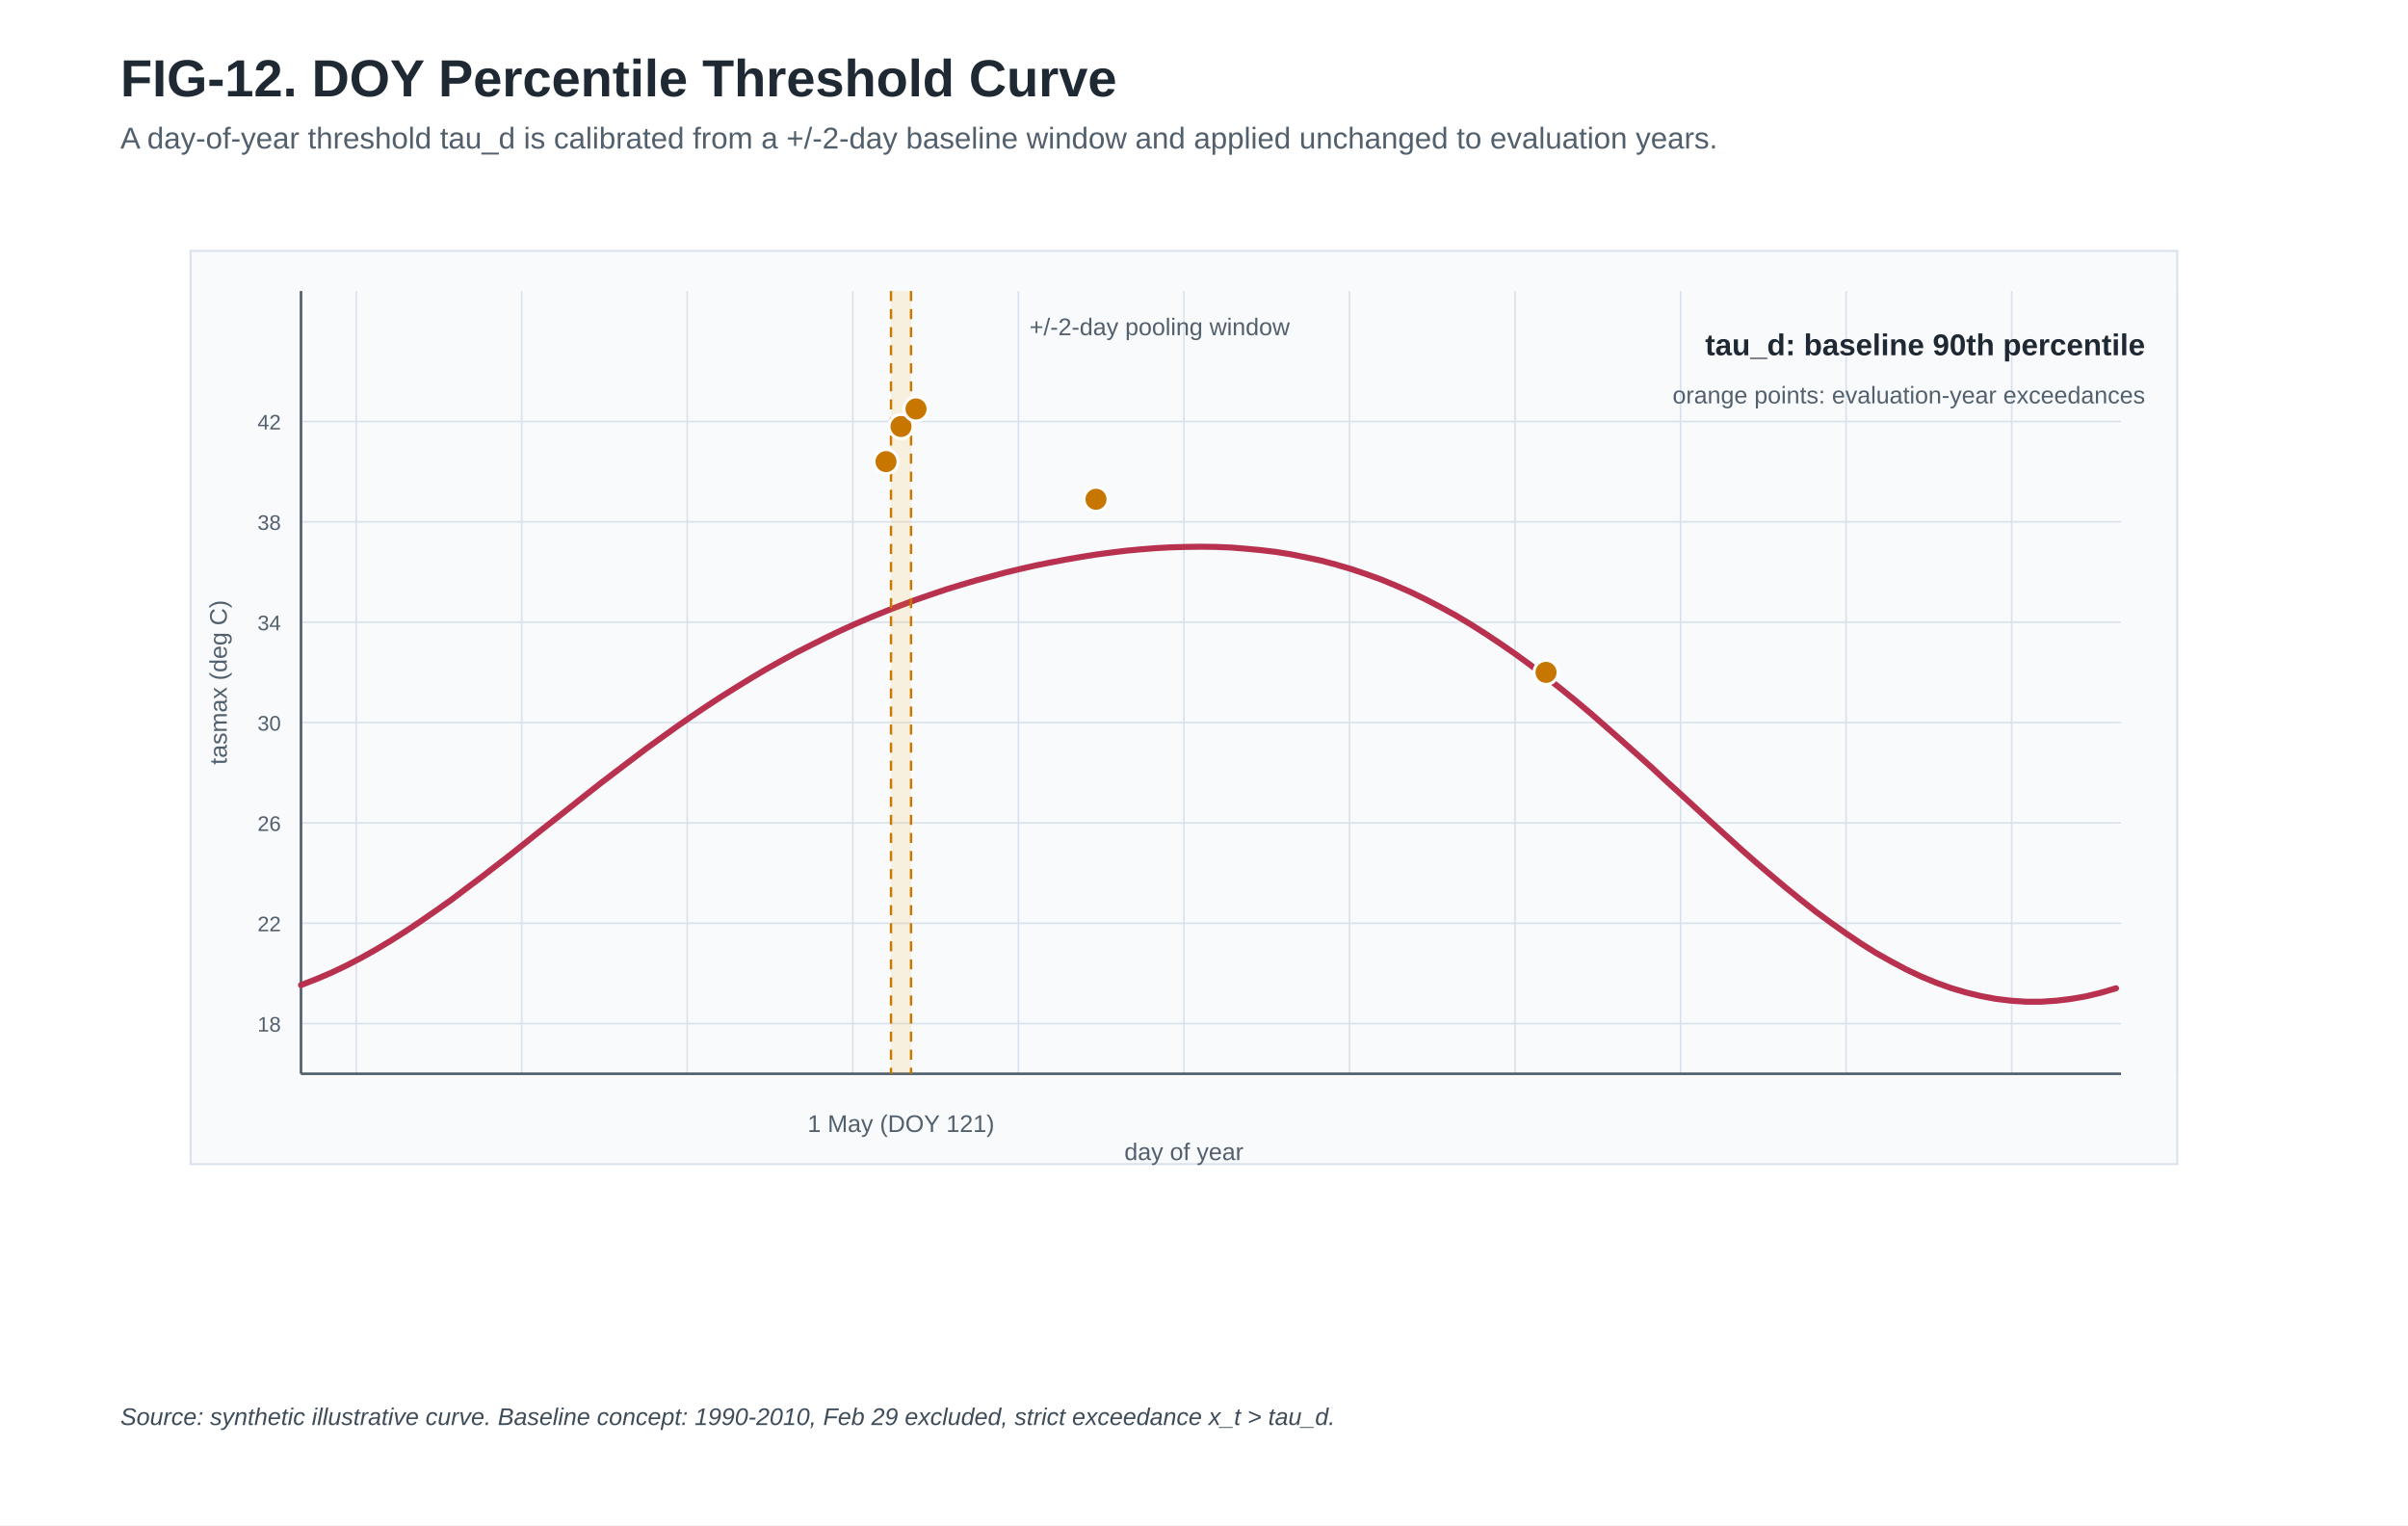
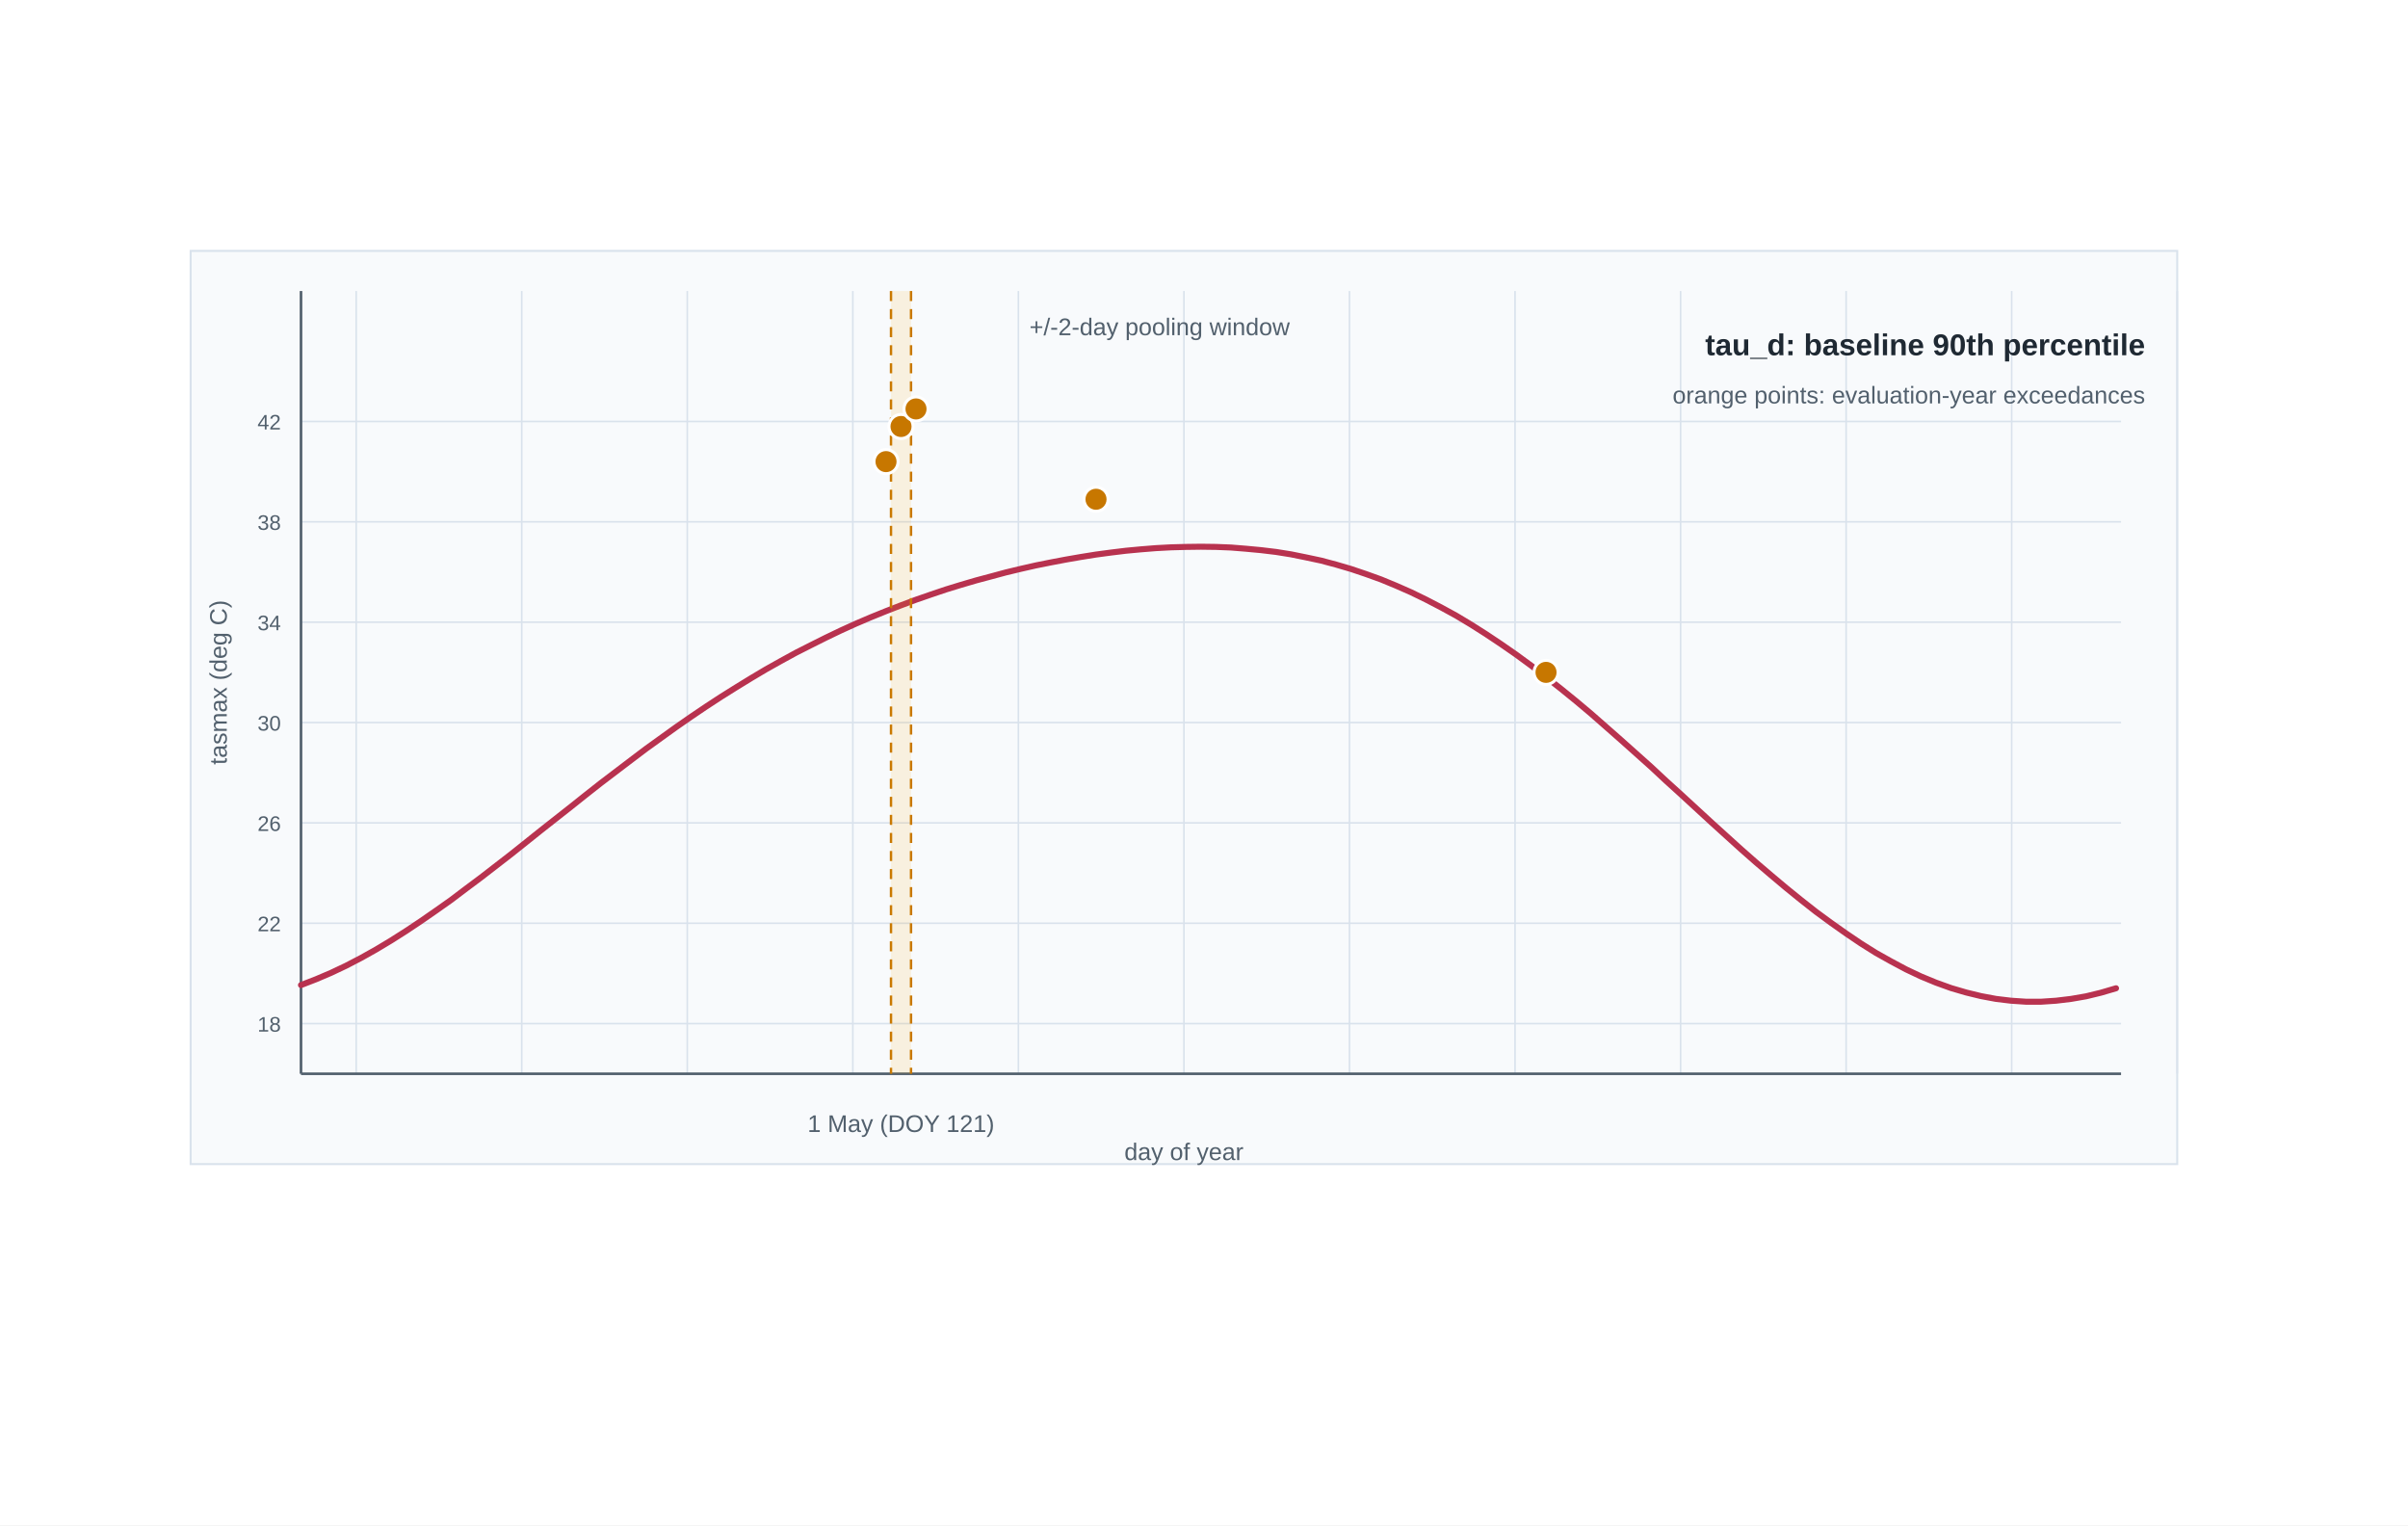
<svg xmlns="http://www.w3.org/2000/svg" width="1200" height="760" viewBox="0 0 1200 760" role="img" aria-labelledby="title desc">
  <style>
text { font-family: Arial, Helvetica, sans-serif; fill: #1f2933; }
.title { font-size: 26px; font-weight: 700; }
.subtitle { font-size: 15px; fill: #52606d; }
.label { font-size: 15px; font-weight: 700; }
.small { font-size: 12px; fill: #52606d; }
.tiny { font-size: 10.5px; fill: #52606d; }
.note { font-size: 12px; fill: #3e4c59; font-style: italic; }
.axis { stroke: #52606d; stroke-width: 1.2; }
.gridline { stroke: #d9e2ec; stroke-width: 1; }
.arrow { stroke: #52606d; stroke-width: 2.0; fill: none; marker-end: url(#arrow); }
</style>
  <defs>
    <marker id="arrow" viewBox="0 0 12 12" refX="10" refY="6" markerWidth="12" markerHeight="12" markerUnits="userSpaceOnUse" orient="auto-start-reverse">
      <path d="M 1 1 L 11 6 L 1 11 z" fill="#52606d" />
    </marker>
  </defs>
  <rect width="1200" height="760" fill="white" />
-   <text x="60.0" y="48.0" class="title" text-anchor="start">FIG-12. DOY Percentile Threshold Curve</text>
-   <text x="60.0" y="74.0" class="subtitle" text-anchor="start">A day-of-year threshold tau_d is calibrated from a +/-2-day baseline window and applied unchanged to evaluation years.</text>
  <rect x="95" y="125" width="990" height="455" fill="#f8fafc" stroke="#d9e2ec" />
  <line x1="95.0" y1="145" x2="95.0" y2="535" stroke="#d9e2ec" stroke-width="0.8" />
  <line x1="177.5" y1="145" x2="177.5" y2="535" stroke="#d9e2ec" stroke-width="0.8" />
  <line x1="260.0" y1="145" x2="260.0" y2="535" stroke="#d9e2ec" stroke-width="0.8" />
  <line x1="342.5" y1="145" x2="342.5" y2="535" stroke="#d9e2ec" stroke-width="0.8" />
  <line x1="425.0" y1="145" x2="425.0" y2="535" stroke="#d9e2ec" stroke-width="0.8" />
  <line x1="507.5" y1="145" x2="507.5" y2="535" stroke="#d9e2ec" stroke-width="0.8" />
  <line x1="590.0" y1="145" x2="590.0" y2="535" stroke="#d9e2ec" stroke-width="0.8" />
  <line x1="672.5" y1="145" x2="672.5" y2="535" stroke="#d9e2ec" stroke-width="0.8" />
  <line x1="755.0" y1="145" x2="755.0" y2="535" stroke="#d9e2ec" stroke-width="0.8" />
  <line x1="837.5" y1="145" x2="837.5" y2="535" stroke="#d9e2ec" stroke-width="0.8" />
  <line x1="920.0" y1="145" x2="920.0" y2="535" stroke="#d9e2ec" stroke-width="0.8" />
  <line x1="1002.5" y1="145" x2="1002.5" y2="535" stroke="#d9e2ec" stroke-width="0.8" />
  <line x1="1085.0" y1="145" x2="1085.0" y2="535" stroke="#d9e2ec" stroke-width="0.8" />
  <line x1="150" y1="510.0" x2="1057" y2="510.0" stroke="#d9e2ec" stroke-width="0.8" />
  <text x="140.0" y="514.0" class="tiny" text-anchor="end">18</text>
  <line x1="150" y1="460.0" x2="1057" y2="460.0" stroke="#d9e2ec" stroke-width="0.8" />
  <text x="140.0" y="464.0" class="tiny" text-anchor="end">22</text>
  <line x1="150" y1="410.0" x2="1057" y2="410.0" stroke="#d9e2ec" stroke-width="0.8" />
  <text x="140.0" y="414.0" class="tiny" text-anchor="end">26</text>
  <line x1="150" y1="360.0" x2="1057" y2="360.0" stroke="#d9e2ec" stroke-width="0.8" />
  <text x="140.0" y="364.0" class="tiny" text-anchor="end">30</text>
  <line x1="150" y1="310.0" x2="1057" y2="310.0" stroke="#d9e2ec" stroke-width="0.8" />
  <text x="140.0" y="314.0" class="tiny" text-anchor="end">34</text>
  <line x1="150" y1="260.0" x2="1057" y2="260.0" stroke="#d9e2ec" stroke-width="0.8" />
  <text x="140.0" y="264.0" class="tiny" text-anchor="end">38</text>
  <line x1="150" y1="210.0" x2="1057" y2="210.0" stroke="#d9e2ec" stroke-width="0.8" />
  <text x="140.0" y="214.0" class="tiny" text-anchor="end">42</text>
  <line x1="150" y1="535" x2="1057" y2="535" stroke="#52606d" stroke-width="1.3" />
  <line x1="150" y1="145" x2="150" y2="535" stroke="#52606d" stroke-width="1.3" />
  <polyline points="150.0,490.8 157.5,487.9 165.0,484.7 172.4,481.2 179.9,477.3 187.4,473.1 194.9,468.6 202.3,463.9 209.8,458.9 217.3,453.7 224.8,448.4 232.2,442.8 239.7,437.2 247.2,431.4 254.7,425.6 262.1,419.7 269.6,413.7 277.1,407.8 284.6,401.9 292.0,396.0 299.5,390.1 307.0,384.4 314.5,378.7 321.9,373.1 329.4,367.7 336.9,362.3 344.4,357.1 351.8,352.1 359.3,347.2 366.8,342.5 374.3,337.9 381.7,333.5 389.2,329.3 396.7,325.2 404.2,321.4 411.6,317.7 419.1,314.1 426.6,310.7 434.1,307.5 441.5,304.5 449.0,301.6 456.5,298.8 464.0,296.2 471.4,293.7 478.9,291.4 486.4,289.2 493.9,287.2 501.3,285.2 508.8,283.4 516.3,281.7 523.8,280.2 531.2,278.8 538.7,277.5 546.2,276.3 553.7,275.3 561.1,274.4 568.6,273.7 576.1,273.1 583.6,272.7 591.0,272.5 598.5,272.4 606.0,272.5 613.5,272.8 620.9,273.4 628.4,274.1 635.9,275.0 643.4,276.2 650.8,277.7 658.3,279.3 665.8,281.3 673.3,283.5 680.7,286.0 688.2,288.7 695.7,291.8 703.2,295.1 710.6,298.7 718.1,302.6 725.6,306.7 733.1,311.2 740.5,315.9 748.0,320.9 755.5,326.1 763.0,331.6 770.4,337.3 777.9,343.2 785.4,349.3 792.9,355.6 800.3,362.1 807.8,368.7 815.3,375.4 822.8,382.1 830.2,389.0 837.7,395.8 845.2,402.7 852.7,409.6 860.2,416.4 867.6,423.1 875.1,429.7 882.6,436.1 890.1,442.4 897.5,448.4 905.0,454.3 912.5,459.8 920.0,465.1 927.4,470.1 934.9,474.8 942.4,479.0 949.9,483.0 957.3,486.5 964.8,489.6 972.3,492.3 979.8,494.5 987.2,496.3 994.7,497.7 1002.2,498.6 1009.7,499.1 1017.1,499.1 1024.6,498.6 1032.1,497.7 1039.6,496.4 1047.0,494.6 1054.5,492.4" fill="none" stroke="#b8324f" stroke-width="3" stroke-linejoin="round" stroke-linecap="round" />
  <line x1="444.027" y1="145" x2="444.027" y2="535" stroke="#c77700" stroke-width="1.2" stroke-dasharray="5 4" />
  <line x1="453.995" y1="145" x2="453.995" y2="535" stroke="#c77700" stroke-width="1.2" stroke-dasharray="5 4" />
  <rect x="444.011" y="145" width="10" height="390" fill="#f59e0b" fill-opacity="0.12" />
  <text x="449.0" y="564.0" class="small" text-anchor="middle">1 May (DOY 121)</text>
  <text x="513.0" y="167.0" class="small" text-anchor="start">+/-2-day pooling window</text>
  <circle cx="441.536" cy="230" r="6" fill="#c77700" stroke="white" stroke-width="1.5" />
  <circle cx="449.011" cy="212.5" r="6" fill="#c77700" stroke="white" stroke-width="1.5" />
  <circle cx="456.486" cy="203.75" r="6" fill="#c77700" stroke="white" stroke-width="1.5" />
  <circle cx="546.19" cy="248.75" r="6" fill="#c77700" stroke="white" stroke-width="1.5" />
  <circle cx="770.448" cy="335.0" r="6" fill="#c77700" stroke="white" stroke-width="1.5" />
  <text x="1069.0" y="177.0" class="label" text-anchor="end">tau_d: baseline 90th percentile</text>
  <text x="1069.0" y="201.0" class="small" text-anchor="end">orange points: evaluation-year exceedances</text>
  <text x="113.0" y="340.0" class="small" text-anchor="middle" transform="rotate(-90 113 340.0)">tasmax (deg C)</text>
  <text x="590.0" y="578.0" class="small" text-anchor="middle">day of year</text>
-   <text x="60.0" y="710.0" class="note" text-anchor="start">Source: synthetic illustrative curve. Baseline concept: 1990-2010, Feb 29 excluded, strict exceedance x_t &gt; tau_d.</text>
</svg>
